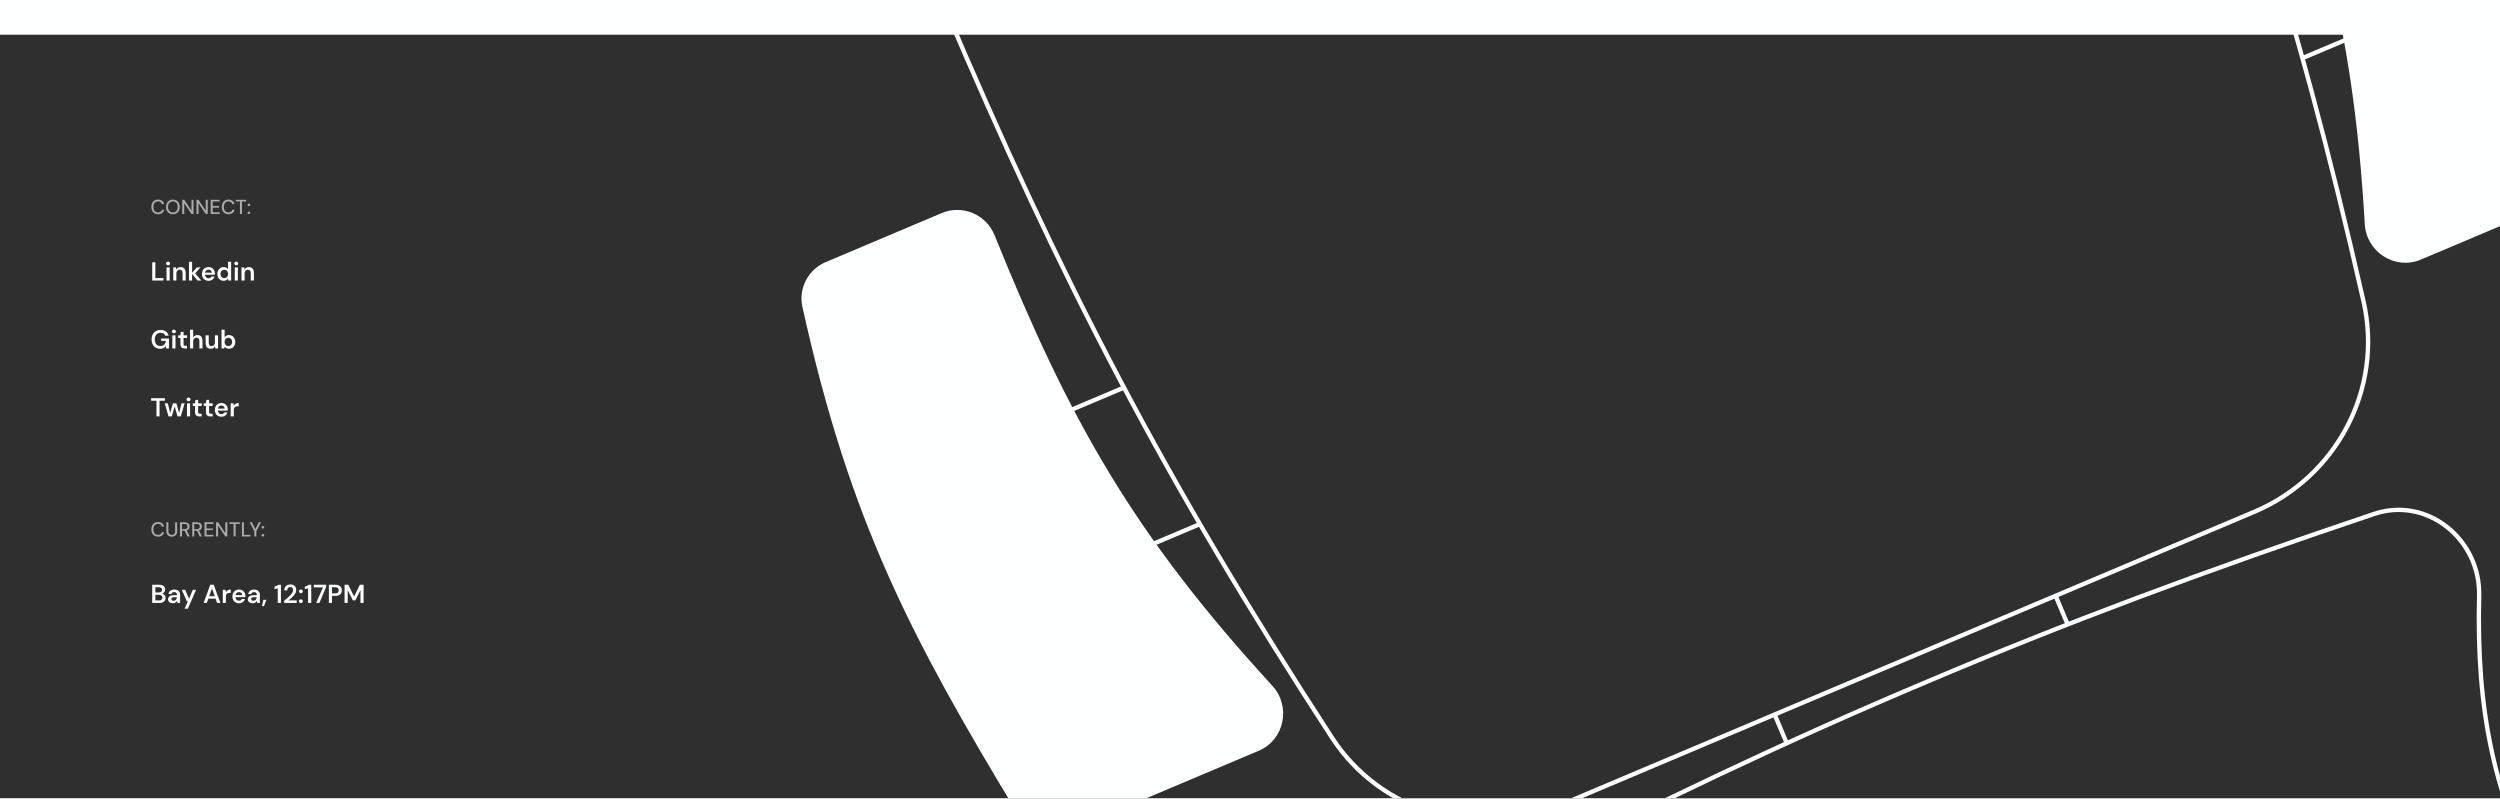
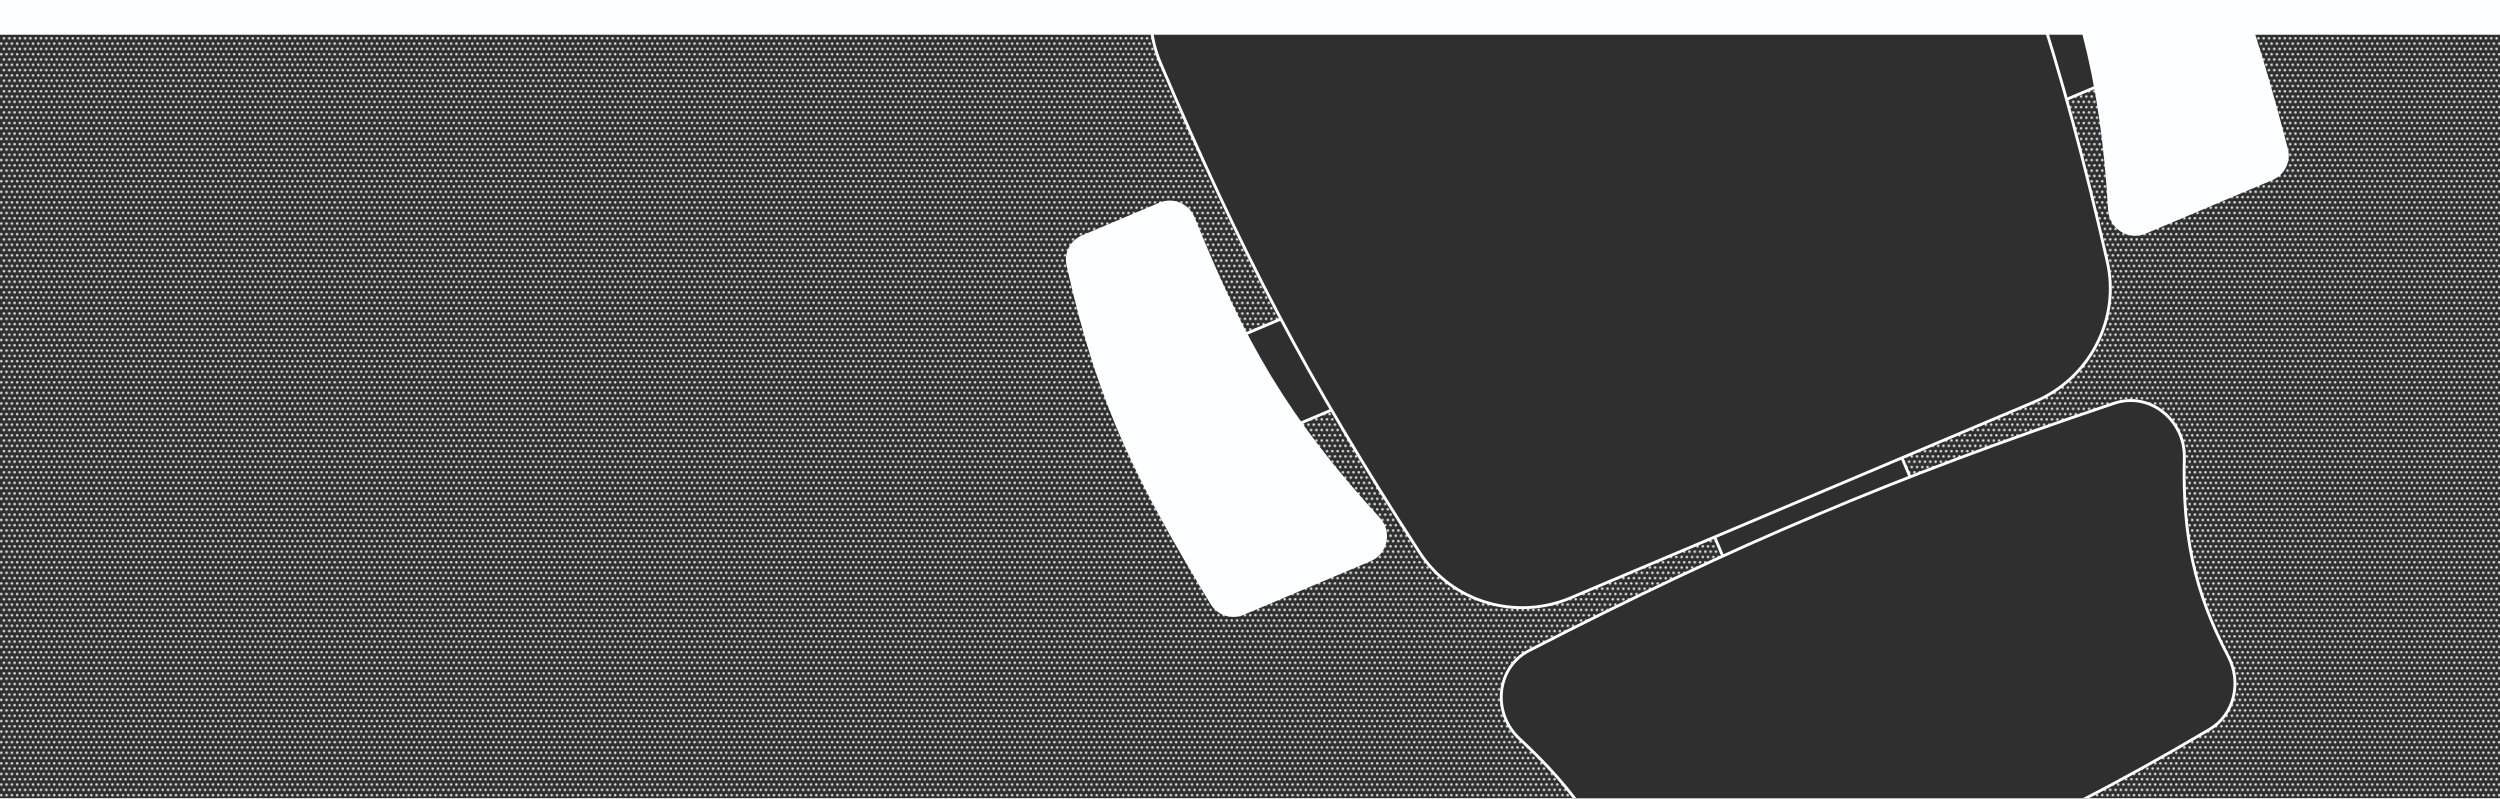
<svg xmlns="http://www.w3.org/2000/svg" xmlns:xlink="http://www.w3.org/1999/xlink" width="1729" height="552" viewBox="0 0 1729 552" fill="none">
-   <g clip-path="url(#clip0_458_35483)">
-     <mask id="path-1-inside-1_458_35483" fill="white">
+   <g clip-path="url(#clip0_2189_12014)">
+     <mask id="path-1-inside-1_2189_12014" fill="white">
      <path d="M0 0H1729V552H0V0Z" />
    </mask>
    <path d="M0 0H1729V552H0V0Z" fill="#2F2F2F" />
-     <path d="M0 0H1729V552H0V0Z" fill="url(#pattern0_458_35483)" fill-opacity="0.8" />
-     <rect x="1437.75" y="450.194" width="210.946" height="52.212" transform="rotate(157.089 1437.75 450.194)" fill="#2F2F2F" stroke="#FDFEFF" stroke-width="3" />
-     <rect x="1651.09" y="15.376" width="79.818" height="107.424" transform="rotate(157.089 1651.09 15.3761)" fill="#2F2F2F" stroke="#FDFEFF" stroke-width="3" />
-     <rect x="843.739" y="356.595" width="79.818" height="107.424" transform="rotate(157.089 843.739 356.595)" fill="#2F2F2F" stroke="#FDFEFF" stroke-width="3" />
-     <path d="M1289.72 -405.572C1354.93 -433.134 1430.42 -403.299 1457.85 -338.069C1539.14 -144.759 1587.73 1.692 1634.65 208.576C1648.32 268.836 1616.09 329.864 1559.14 353.934L1078.04 557.266C1021.09 581.335 954.862 561.921 921.168 510.125C805.492 332.301 734.321 195.393 652.334 2.378C624.885 -62.243 655.395 -136.513 719.569 -164.591L721.092 -165.246L1289.72 -405.572Z" fill="#2F2F2F" stroke="#FDFEFF" stroke-width="3" />
-     <path d="M1641.91 355.439C1678.63 343.089 1715.51 373.007 1714.57 411.971C1712.63 491.722 1724.62 550.503 1760.06 617.83C1774.17 644.631 1766.71 678.368 1740.82 693.686C1647.13 749.111 1567.05 790.482 1483.83 825.395L1483.82 825.398C1400.27 861.077 1314.35 889.869 1208.6 918.625C1179.58 926.519 1150.18 908.361 1140.79 879.565C1117.2 807.227 1083.4 757.668 1024.86 703.475C996.257 676.998 1000.5 629.702 1034.95 611.973C1144.42 555.631 1237.73 511.463 1332.36 471.62L1332.37 471.618C1427.41 431.238 1524.55 394.912 1641.91 355.439Z" fill="#2F2F2F" stroke="#FDFEFF" stroke-width="3" />
-     <path d="M1635.48 155.012C1636.6 174.335 1656.44 187.066 1674.27 179.531L1806.08 123.823C1818.68 118.496 1825.48 104.693 1822.02 91.455C1785.44 -48.323 1757.31 -134.166 1674.06 -260.711C1666.82 -271.711 1652.7 -275.893 1640.57 -270.767L1560.38 -236.875C1546.08 -230.832 1539.61 -214.175 1545.88 -199.974C1601.87 -73.159 1627.24 12.903 1635.48 155.012Z" fill="#FDFEFF" />
-     <path d="M879.984 474.315C893.062 488.585 888.363 511.689 870.534 519.225L738.724 574.933C726.121 580.26 711.485 575.515 704.405 563.806C629.645 440.168 587.689 360.165 554.95 212.271C552.104 199.416 558.943 186.377 571.071 181.252L651.262 147.359C665.561 141.316 682.02 148.279 687.835 162.672C739.767 291.202 783.805 369.376 879.984 474.315Z" fill="#FDFEFF" />
-     <path opacity="0.6" d="M109.32 148.168C108.359 148.168 107.528 147.958 106.828 147.538C106.137 147.109 105.601 146.516 105.218 145.76C104.845 144.995 104.658 144.108 104.658 143.1C104.658 142.101 104.845 141.219 105.218 140.454C105.601 139.689 106.137 139.096 106.828 138.676C107.528 138.247 108.359 138.032 109.32 138.032C110.468 138.032 111.397 138.307 112.106 138.858C112.825 139.409 113.282 140.183 113.478 141.182H111.938C111.798 140.603 111.509 140.141 111.07 139.796C110.641 139.451 110.057 139.278 109.32 139.278C108.657 139.278 108.083 139.432 107.598 139.74C107.113 140.048 106.739 140.487 106.478 141.056C106.217 141.625 106.086 142.307 106.086 143.1C106.086 143.893 106.217 144.579 106.478 145.158C106.739 145.727 107.113 146.166 107.598 146.474C108.083 146.773 108.657 146.922 109.32 146.922C110.057 146.922 110.641 146.759 111.07 146.432C111.509 146.096 111.798 145.643 111.938 145.074H113.478C113.282 146.045 112.825 146.805 112.106 147.356C111.397 147.897 110.468 148.168 109.32 148.168ZM119.563 148.168C118.62 148.168 117.79 147.958 117.071 147.538C116.362 147.109 115.802 146.516 115.391 145.76C114.99 144.995 114.789 144.108 114.789 143.1C114.789 142.101 114.99 141.224 115.391 140.468C115.802 139.703 116.362 139.105 117.071 138.676C117.79 138.247 118.62 138.032 119.563 138.032C120.524 138.032 121.364 138.247 122.083 138.676C122.802 139.105 123.357 139.703 123.749 140.468C124.15 141.224 124.351 142.101 124.351 143.1C124.351 144.108 124.15 144.995 123.749 145.76C123.357 146.516 122.802 147.109 122.083 147.538C121.364 147.958 120.524 148.168 119.563 148.168ZM119.577 146.922C120.249 146.922 120.837 146.768 121.341 146.46C121.845 146.152 122.232 145.713 122.503 145.144C122.783 144.575 122.923 143.893 122.923 143.1C122.923 142.307 122.783 141.625 122.503 141.056C122.232 140.487 121.845 140.053 121.341 139.754C120.837 139.446 120.249 139.292 119.577 139.292C118.905 139.292 118.317 139.446 117.813 139.754C117.309 140.053 116.917 140.487 116.637 141.056C116.357 141.625 116.217 142.307 116.217 143.1C116.217 143.893 116.357 144.575 116.637 145.144C116.917 145.713 117.309 146.152 117.813 146.46C118.317 146.768 118.905 146.922 119.577 146.922ZM126.036 148V138.2H127.436L132.434 145.718V138.2H133.834V148H132.434L127.436 140.496V148H126.036ZM135.879 148V138.2H137.279L142.277 145.718V138.2H143.677V148H142.277L137.279 140.496V148H135.879ZM145.723 148V138.2H151.911V139.348H147.123V142.484H151.491V143.604H147.123V146.852H151.911V148H145.723ZM158.019 148.168C157.058 148.168 156.227 147.958 155.527 147.538C154.837 147.109 154.3 146.516 153.917 145.76C153.544 144.995 153.357 144.108 153.357 143.1C153.357 142.101 153.544 141.219 153.917 140.454C154.3 139.689 154.837 139.096 155.527 138.676C156.227 138.247 157.058 138.032 158.019 138.032C159.167 138.032 160.096 138.307 160.805 138.858C161.524 139.409 161.981 140.183 162.177 141.182H160.637C160.497 140.603 160.208 140.141 159.769 139.796C159.34 139.451 158.757 139.278 158.019 139.278C157.357 139.278 156.783 139.432 156.297 139.74C155.812 140.048 155.439 140.487 155.177 141.056C154.916 141.625 154.785 142.307 154.785 143.1C154.785 143.893 154.916 144.579 155.177 145.158C155.439 145.727 155.812 146.166 156.297 146.474C156.783 146.773 157.357 146.922 158.019 146.922C158.757 146.922 159.34 146.759 159.769 146.432C160.208 146.096 160.497 145.643 160.637 145.074H162.177C161.981 146.045 161.524 146.805 160.805 147.356C160.096 147.897 159.167 148.168 158.019 148.168ZM165.943 148V139.348H163.045V138.2H170.255V139.348H167.343V148H165.943ZM172.162 148.07C171.892 148.07 171.668 147.986 171.49 147.818C171.322 147.641 171.238 147.431 171.238 147.188C171.238 146.936 171.322 146.726 171.49 146.558C171.668 146.381 171.892 146.292 172.162 146.292C172.433 146.292 172.652 146.381 172.82 146.558C172.988 146.726 173.072 146.936 173.072 147.188C173.072 147.431 172.988 147.641 172.82 147.818C172.652 147.986 172.433 148.07 172.162 148.07ZM172.162 142.554C171.892 142.554 171.668 142.47 171.49 142.302C171.322 142.125 171.238 141.915 171.238 141.672C171.238 141.42 171.322 141.21 171.49 141.042C171.668 140.865 171.892 140.776 172.162 140.776C172.433 140.776 172.652 140.865 172.82 141.042C172.988 141.21 173.072 141.42 173.072 141.672C173.072 141.915 172.988 142.125 172.82 142.302C172.652 142.47 172.433 142.554 172.162 142.554Z" fill="#FDFEFF" />
-     <path d="M105.278 194V181.4H107.438V192.308H113.054V194H105.278ZM115.175 194V184.928H117.335V194H115.175ZM116.255 183.488C115.859 183.488 115.529 183.368 115.265 183.128C115.013 182.876 114.887 182.57 114.887 182.21C114.887 181.838 115.013 181.538 115.265 181.31C115.529 181.07 115.859 180.95 116.255 180.95C116.651 180.95 116.975 181.07 117.227 181.31C117.491 181.538 117.623 181.838 117.623 182.21C117.623 182.57 117.491 182.876 117.227 183.128C116.975 183.368 116.651 183.488 116.255 183.488ZM119.831 194V184.928H121.739L121.901 186.44C122.177 185.912 122.573 185.492 123.089 185.18C123.605 184.868 124.217 184.712 124.925 184.712C125.657 184.712 126.281 184.868 126.797 185.18C127.313 185.48 127.709 185.924 127.985 186.512C128.273 187.1 128.417 187.832 128.417 188.708V194H126.257V188.906C126.257 188.15 126.089 187.568 125.753 187.16C125.417 186.752 124.919 186.548 124.259 186.548C123.827 186.548 123.437 186.65 123.089 186.854C122.753 187.058 122.483 187.358 122.279 187.754C122.087 188.138 121.991 188.606 121.991 189.158V194H119.831ZM136.544 194L132.53 189.032L136.13 184.928H138.704L134.222 189.914V188.24L139.244 194H136.544ZM130.694 194V181.04H132.854V194H130.694ZM144.224 194.216C143.324 194.216 142.532 194.024 141.848 193.64C141.164 193.244 140.63 192.692 140.246 191.984C139.862 191.276 139.67 190.46 139.67 189.536C139.67 188.576 139.856 187.736 140.228 187.016C140.612 186.296 141.146 185.732 141.83 185.324C142.526 184.916 143.33 184.712 144.242 184.712C145.13 184.712 145.904 184.91 146.564 185.306C147.224 185.702 147.734 186.236 148.094 186.908C148.454 187.568 148.634 188.312 148.634 189.14C148.634 189.26 148.634 189.392 148.634 189.536C148.634 189.68 148.622 189.83 148.598 189.986H141.218V188.6H146.456C146.432 187.94 146.21 187.424 145.79 187.052C145.37 186.668 144.848 186.476 144.224 186.476C143.78 186.476 143.372 186.578 143 186.782C142.628 186.986 142.334 187.292 142.118 187.7C141.902 188.096 141.794 188.6 141.794 189.212V189.734C141.794 190.298 141.896 190.784 142.1 191.192C142.316 191.6 142.604 191.912 142.964 192.128C143.336 192.332 143.75 192.434 144.206 192.434C144.71 192.434 145.124 192.326 145.448 192.11C145.784 191.894 146.03 191.606 146.186 191.246H148.382C148.214 191.81 147.938 192.32 147.554 192.776C147.17 193.22 146.696 193.574 146.132 193.838C145.568 194.09 144.932 194.216 144.224 194.216ZM154.66 194.216C153.82 194.216 153.07 194.012 152.41 193.604C151.75 193.196 151.234 192.632 150.862 191.912C150.502 191.192 150.322 190.376 150.322 189.464C150.322 188.552 150.508 187.742 150.88 187.034C151.252 186.314 151.768 185.75 152.428 185.342C153.1 184.922 153.856 184.712 154.696 184.712C155.38 184.712 155.974 184.844 156.478 185.108C156.994 185.36 157.402 185.72 157.702 186.188V181.04H159.862V194H157.918L157.702 192.686C157.51 192.95 157.276 193.202 157 193.442C156.724 193.67 156.394 193.856 156.01 194C155.626 194.144 155.176 194.216 154.66 194.216ZM155.11 192.344C155.626 192.344 156.082 192.224 156.478 191.984C156.874 191.732 157.18 191.39 157.396 190.958C157.612 190.526 157.72 190.028 157.72 189.464C157.72 188.9 157.612 188.402 157.396 187.97C157.18 187.538 156.874 187.202 156.478 186.962C156.082 186.722 155.626 186.602 155.11 186.602C154.618 186.602 154.174 186.722 153.778 186.962C153.382 187.202 153.07 187.538 152.842 187.97C152.626 188.402 152.518 188.9 152.518 189.464C152.518 190.028 152.626 190.526 152.842 190.958C153.07 191.39 153.382 191.732 153.778 191.984C154.174 192.224 154.618 192.344 155.11 192.344ZM162.355 194V184.928H164.515V194H162.355ZM163.435 183.488C163.039 183.488 162.709 183.368 162.445 183.128C162.193 182.876 162.067 182.57 162.067 182.21C162.067 181.838 162.193 181.538 162.445 181.31C162.709 181.07 163.039 180.95 163.435 180.95C163.831 180.95 164.155 181.07 164.407 181.31C164.671 181.538 164.803 181.838 164.803 182.21C164.803 182.57 164.671 182.876 164.407 183.128C164.155 183.368 163.831 183.488 163.435 183.488ZM167.011 194V184.928H168.919L169.081 186.44C169.357 185.912 169.753 185.492 170.269 185.18C170.785 184.868 171.397 184.712 172.105 184.712C172.837 184.712 173.461 184.868 173.977 185.18C174.493 185.48 174.889 185.924 175.165 186.512C175.453 187.1 175.597 187.832 175.597 188.708V194H173.437V188.906C173.437 188.15 173.269 187.568 172.933 187.16C172.597 186.752 172.099 186.548 171.439 186.548C171.007 186.548 170.617 186.65 170.269 186.854C169.933 187.058 169.663 187.358 169.459 187.754C169.267 188.138 169.171 188.606 169.171 189.158V194H167.011Z" fill="#FDFEFF" />
-     <path d="M110.768 241.216C109.58 241.216 108.536 240.946 107.636 240.406C106.748 239.866 106.058 239.116 105.566 238.156C105.074 237.184 104.828 236.05 104.828 234.754C104.828 233.47 105.08 232.336 105.584 231.352C106.088 230.356 106.808 229.582 107.744 229.03C108.692 228.466 109.814 228.184 111.11 228.184C112.574 228.184 113.786 228.538 114.746 229.246C115.718 229.942 116.348 230.914 116.636 232.162H114.206C114.026 231.538 113.672 231.052 113.144 230.704C112.616 230.356 111.932 230.182 111.092 230.182C110.24 230.182 109.508 230.368 108.896 230.74C108.296 231.1 107.834 231.628 107.51 232.324C107.198 233.008 107.042 233.824 107.042 234.772C107.042 235.72 107.198 236.536 107.51 237.22C107.834 237.904 108.29 238.426 108.878 238.786C109.466 239.134 110.156 239.308 110.948 239.308C112.124 239.308 113.012 238.978 113.612 238.318C114.212 237.658 114.566 236.8 114.674 235.744H111.416V234.106H116.852V241H114.872L114.692 239.272C114.416 239.68 114.098 240.034 113.738 240.334C113.378 240.622 112.952 240.844 112.46 241C111.98 241.144 111.416 241.216 110.768 241.216ZM119.2 241V231.928H121.36V241H119.2ZM120.28 230.488C119.884 230.488 119.554 230.368 119.29 230.128C119.038 229.876 118.912 229.57 118.912 229.21C118.912 228.838 119.038 228.538 119.29 228.31C119.554 228.07 119.884 227.95 120.28 227.95C120.676 227.95 121 228.07 121.252 228.31C121.516 228.538 121.648 228.838 121.648 229.21C121.648 229.57 121.516 229.876 121.252 230.128C121 230.368 120.676 230.488 120.28 230.488ZM127.798 241C127.186 241 126.652 240.904 126.196 240.712C125.752 240.52 125.404 240.202 125.152 239.758C124.9 239.314 124.774 238.714 124.774 237.958V233.746H123.226V231.928H124.774L125.026 229.534H126.934V231.928H129.4V233.746H126.934V237.958C126.934 238.414 127.03 238.732 127.222 238.912C127.426 239.08 127.762 239.164 128.23 239.164H129.346V241H127.798ZM131.433 241V228.04H133.593V233.332C133.893 232.84 134.301 232.45 134.817 232.162C135.333 231.862 135.915 231.712 136.563 231.712C137.307 231.712 137.937 231.868 138.453 232.18C138.969 232.48 139.359 232.93 139.623 233.53C139.899 234.118 140.037 234.856 140.037 235.744V241H137.895V235.942C137.895 235.162 137.727 234.568 137.391 234.16C137.067 233.752 136.569 233.548 135.897 233.548C135.465 233.548 135.075 233.656 134.727 233.872C134.379 234.076 134.103 234.376 133.899 234.772C133.695 235.156 133.593 235.63 133.593 236.194V241H131.433ZM145.697 241.216C144.965 241.216 144.335 241.072 143.807 240.784C143.291 240.484 142.895 240.04 142.619 239.452C142.343 238.852 142.205 238.114 142.205 237.238V231.928H144.365V237.022C144.365 237.802 144.527 238.396 144.851 238.804C145.187 239.2 145.691 239.398 146.363 239.398C146.795 239.398 147.179 239.296 147.515 239.092C147.863 238.888 148.133 238.594 148.325 238.21C148.529 237.814 148.631 237.334 148.631 236.77V231.928H150.791V241H148.883L148.721 239.488C148.445 240.016 148.043 240.436 147.515 240.748C146.999 241.06 146.393 241.216 145.697 241.216ZM158.378 241.216C157.898 241.216 157.466 241.15 157.082 241.018C156.698 240.898 156.362 240.73 156.074 240.514C155.786 240.286 155.546 240.028 155.354 239.74L155.12 241H153.194V228.04H155.354V233.26C155.642 232.816 156.032 232.45 156.524 232.162C157.016 231.862 157.628 231.712 158.36 231.712C159.212 231.712 159.962 231.922 160.61 232.342C161.27 232.75 161.786 233.314 162.158 234.034C162.542 234.742 162.734 235.558 162.734 236.482C162.734 237.382 162.548 238.192 162.176 238.912C161.804 239.632 161.288 240.196 160.628 240.604C159.98 241.012 159.23 241.216 158.378 241.216ZM157.928 239.344C158.432 239.344 158.882 239.224 159.278 238.984C159.674 238.732 159.98 238.396 160.196 237.976C160.424 237.544 160.538 237.04 160.538 236.464C160.538 235.9 160.424 235.402 160.196 234.97C159.98 234.538 159.674 234.202 159.278 233.962C158.882 233.722 158.432 233.602 157.928 233.602C157.412 233.602 156.956 233.722 156.56 233.962C156.176 234.202 155.87 234.538 155.642 234.97C155.426 235.402 155.318 235.9 155.318 236.464C155.318 237.04 155.426 237.544 155.642 237.976C155.87 238.396 156.176 238.732 156.56 238.984C156.956 239.224 157.412 239.344 157.928 239.344Z" fill="#FDFEFF" />
-     <path d="M108.212 288V277.146H104.504V275.4H114.062V277.146H110.354V288H108.212ZM116.569 288L113.905 278.928H116.047L117.901 286.38L117.505 286.362L119.575 278.928H121.987L124.075 286.362H123.679L125.533 278.928H127.675L125.011 288H122.779L120.565 280.314H121.015L118.801 288H116.569ZM129.308 288V278.928H131.468V288H129.308ZM130.388 277.488C129.992 277.488 129.662 277.368 129.398 277.128C129.146 276.876 129.02 276.57 129.02 276.21C129.02 275.838 129.146 275.538 129.398 275.31C129.662 275.07 129.992 274.95 130.388 274.95C130.784 274.95 131.108 275.07 131.36 275.31C131.624 275.538 131.756 275.838 131.756 276.21C131.756 276.57 131.624 276.876 131.36 277.128C131.108 277.368 130.784 277.488 130.388 277.488ZM137.906 288C137.294 288 136.76 287.904 136.304 287.712C135.86 287.52 135.512 287.202 135.26 286.758C135.008 286.314 134.882 285.714 134.882 284.958V280.746H133.334V278.928H134.882L135.134 276.534H137.042V278.928H139.508V280.746H137.042V284.958C137.042 285.414 137.138 285.732 137.33 285.912C137.534 286.08 137.87 286.164 138.338 286.164H139.454V288H137.906ZM145.482 288C144.87 288 144.336 287.904 143.88 287.712C143.436 287.52 143.088 287.202 142.836 286.758C142.584 286.314 142.458 285.714 142.458 284.958V280.746H140.91V278.928H142.458L142.71 276.534H144.618V278.928H147.084V280.746H144.618V284.958C144.618 285.414 144.714 285.732 144.906 285.912C145.11 286.08 145.446 286.164 145.914 286.164H147.03V288H145.482ZM153.136 288.216C152.236 288.216 151.444 288.024 150.76 287.64C150.076 287.244 149.542 286.692 149.158 285.984C148.774 285.276 148.582 284.46 148.582 283.536C148.582 282.576 148.768 281.736 149.14 281.016C149.524 280.296 150.058 279.732 150.742 279.324C151.438 278.916 152.242 278.712 153.154 278.712C154.042 278.712 154.816 278.91 155.476 279.306C156.136 279.702 156.646 280.236 157.006 280.908C157.366 281.568 157.546 282.312 157.546 283.14C157.546 283.26 157.546 283.392 157.546 283.536C157.546 283.68 157.534 283.83 157.51 283.986H150.13V282.6H155.368C155.344 281.94 155.122 281.424 154.702 281.052C154.282 280.668 153.76 280.476 153.136 280.476C152.692 280.476 152.284 280.578 151.912 280.782C151.54 280.986 151.246 281.292 151.03 281.7C150.814 282.096 150.706 282.6 150.706 283.212V283.734C150.706 284.298 150.808 284.784 151.012 285.192C151.228 285.6 151.516 285.912 151.876 286.128C152.248 286.332 152.662 286.434 153.118 286.434C153.622 286.434 154.036 286.326 154.36 286.11C154.696 285.894 154.942 285.606 155.098 285.246H157.294C157.126 285.81 156.85 286.32 156.466 286.776C156.082 287.22 155.608 287.574 155.044 287.838C154.48 288.09 153.844 288.216 153.136 288.216ZM159.54 288V278.928H161.466L161.664 280.62C161.88 280.224 162.15 279.888 162.474 279.612C162.798 279.324 163.176 279.102 163.608 278.946C164.052 278.79 164.538 278.712 165.066 278.712V280.998H164.31C163.95 280.998 163.608 281.046 163.284 281.142C162.96 281.226 162.678 281.37 162.438 281.574C162.21 281.766 162.03 282.036 161.898 282.384C161.766 282.72 161.7 283.146 161.7 283.662V288H159.54Z" fill="#FDFEFF" />
-     <path opacity="0.6" d="M109.32 371.168C108.359 371.168 107.528 370.958 106.828 370.538C106.137 370.109 105.601 369.516 105.218 368.76C104.845 367.995 104.658 367.108 104.658 366.1C104.658 365.101 104.845 364.219 105.218 363.454C105.601 362.689 106.137 362.096 106.828 361.676C107.528 361.247 108.359 361.032 109.32 361.032C110.468 361.032 111.397 361.307 112.106 361.858C112.825 362.409 113.282 363.183 113.478 364.182H111.938C111.798 363.603 111.509 363.141 111.07 362.796C110.641 362.451 110.057 362.278 109.32 362.278C108.657 362.278 108.083 362.432 107.598 362.74C107.113 363.048 106.739 363.487 106.478 364.056C106.217 364.625 106.086 365.307 106.086 366.1C106.086 366.893 106.217 367.579 106.478 368.158C106.739 368.727 107.113 369.166 107.598 369.474C108.083 369.773 108.657 369.922 109.32 369.922C110.057 369.922 110.641 369.759 111.07 369.432C111.509 369.096 111.798 368.643 111.938 368.074H113.478C113.282 369.045 112.825 369.805 112.106 370.356C111.397 370.897 110.468 371.168 109.32 371.168ZM118.765 371.168C118.074 371.168 117.449 371.033 116.889 370.762C116.329 370.482 115.881 370.062 115.545 369.502C115.218 368.933 115.055 368.209 115.055 367.332V361.2H116.455V367.346C116.455 367.934 116.553 368.419 116.749 368.802C116.945 369.175 117.216 369.455 117.561 369.642C117.916 369.819 118.326 369.908 118.793 369.908C119.269 369.908 119.68 369.819 120.025 369.642C120.37 369.455 120.636 369.175 120.823 368.802C121.019 368.419 121.117 367.934 121.117 367.346V361.2H122.517V367.332C122.517 368.209 122.349 368.933 122.013 369.502C121.677 370.062 121.224 370.482 120.655 370.762C120.086 371.033 119.456 371.168 118.765 371.168ZM124.463 371V361.2H127.781C128.556 361.2 129.191 361.331 129.685 361.592C130.18 361.853 130.544 362.203 130.777 362.642C131.02 363.071 131.141 363.561 131.141 364.112C131.141 364.635 131.02 365.12 130.777 365.568C130.544 366.007 130.175 366.361 129.671 366.632C129.167 366.893 128.523 367.024 127.739 367.024H125.863V371H124.463ZM129.615 371L127.501 366.646H129.041L131.239 371H129.615ZM125.863 365.96H127.683C128.374 365.96 128.883 365.792 129.209 365.456C129.536 365.111 129.699 364.672 129.699 364.14C129.699 363.599 129.541 363.169 129.223 362.852C128.906 362.535 128.393 362.376 127.683 362.376H125.863V365.96ZM132.954 371V361.2H136.272C137.046 361.2 137.681 361.331 138.176 361.592C138.67 361.853 139.034 362.203 139.268 362.642C139.51 363.071 139.632 363.561 139.632 364.112C139.632 364.635 139.51 365.12 139.268 365.568C139.034 366.007 138.666 366.361 138.162 366.632C137.658 366.893 137.014 367.024 136.23 367.024H134.354V371H132.954ZM138.106 371L135.992 366.646H137.532L139.73 371H138.106ZM134.354 365.96H136.174C136.864 365.96 137.373 365.792 137.7 365.456C138.026 365.111 138.19 364.672 138.19 364.14C138.19 363.599 138.031 363.169 137.714 362.852C137.396 362.535 136.883 362.376 136.174 362.376H134.354V365.96ZM141.444 371V361.2H147.632V362.348H142.844V365.484H147.212V366.604H142.844V369.852H147.632V371H141.444ZM149.442 371V361.2H150.842L155.84 368.718V361.2H157.24V371H155.84L150.842 363.496V371H149.442ZM161.568 371V362.348H158.67V361.2H165.88V362.348H162.968V371H161.568ZM167.297 371V361.2H168.697V369.894H173.177V371H167.297ZM175.886 371V367.36L172.652 361.2H174.234L176.768 366.352H176.418L178.938 361.2H180.506L177.286 367.36V371H175.886ZM181.801 371.07C181.53 371.07 181.306 370.986 181.129 370.818C180.961 370.641 180.877 370.431 180.877 370.188C180.877 369.936 180.961 369.726 181.129 369.558C181.306 369.381 181.53 369.292 181.801 369.292C182.072 369.292 182.291 369.381 182.459 369.558C182.627 369.726 182.711 369.936 182.711 370.188C182.711 370.431 182.627 370.641 182.459 370.818C182.291 370.986 182.072 371.07 181.801 371.07ZM181.801 365.554C181.53 365.554 181.306 365.47 181.129 365.302C180.961 365.125 180.877 364.915 180.877 364.672C180.877 364.42 180.961 364.21 181.129 364.042C181.306 363.865 181.53 363.776 181.801 363.776C182.072 363.776 182.291 363.865 182.459 364.042C182.627 364.21 182.711 364.42 182.711 364.672C182.711 364.915 182.627 365.125 182.459 365.302C182.291 365.47 182.072 365.554 181.801 365.554Z" fill="#FDFEFF" />
-     <path d="M105.278 417V404.4H110.21C111.098 404.4 111.836 404.538 112.424 404.814C113.024 405.09 113.474 405.474 113.774 405.966C114.074 406.446 114.224 407.004 114.224 407.64C114.224 408.276 114.086 408.81 113.81 409.242C113.534 409.674 113.168 410.004 112.712 410.232C112.268 410.46 111.782 410.598 111.254 410.646L111.524 410.448C112.088 410.46 112.592 410.61 113.036 410.898C113.492 411.186 113.852 411.564 114.116 412.032C114.38 412.488 114.512 412.998 114.512 413.562C114.512 414.222 114.35 414.816 114.026 415.344C113.714 415.86 113.252 416.268 112.64 416.568C112.028 416.856 111.278 417 110.39 417H105.278ZM107.438 415.236H110.066C110.774 415.236 111.326 415.068 111.722 414.732C112.118 414.396 112.316 413.928 112.316 413.328C112.316 412.728 112.112 412.254 111.704 411.906C111.296 411.546 110.738 411.366 110.03 411.366H107.438V415.236ZM107.438 409.728H109.904C110.6 409.728 111.128 409.572 111.488 409.26C111.848 408.936 112.028 408.492 112.028 407.928C112.028 407.376 111.848 406.944 111.488 406.632C111.128 406.308 110.594 406.146 109.886 406.146H107.438V409.728ZM119.533 417.216C118.789 417.216 118.171 417.09 117.679 416.838C117.187 416.586 116.821 416.25 116.581 415.83C116.341 415.41 116.221 414.954 116.221 414.462C116.221 413.886 116.365 413.388 116.653 412.968C116.953 412.548 117.391 412.224 117.967 411.996C118.543 411.756 119.251 411.636 120.091 411.636H122.377C122.377 411.156 122.311 410.76 122.179 410.448C122.047 410.124 121.843 409.884 121.567 409.728C121.291 409.572 120.937 409.494 120.505 409.494C120.013 409.494 119.593 409.608 119.245 409.836C118.897 410.052 118.681 410.388 118.597 410.844H116.473C116.545 410.196 116.761 409.644 117.121 409.188C117.481 408.72 117.955 408.36 118.543 408.108C119.143 407.844 119.797 407.712 120.505 407.712C121.357 407.712 122.083 407.862 122.683 408.162C123.283 408.45 123.739 408.87 124.051 409.422C124.375 409.962 124.537 410.616 124.537 411.384V417H122.701L122.485 415.542C122.365 415.782 122.209 416.004 122.017 416.208C121.837 416.412 121.627 416.592 121.387 416.748C121.147 416.892 120.871 417.006 120.559 417.09C120.259 417.174 119.917 417.216 119.533 417.216ZM120.019 415.506C120.367 415.506 120.673 415.446 120.937 415.326C121.213 415.194 121.447 415.014 121.639 414.786C121.843 414.546 121.999 414.282 122.107 413.994C122.215 413.706 122.287 413.4 122.323 413.076V413.04H120.325C119.905 413.04 119.557 413.094 119.281 413.202C119.005 413.298 118.807 413.442 118.687 413.634C118.567 413.826 118.507 414.048 118.507 414.3C118.507 414.552 118.567 414.768 118.687 414.948C118.807 415.128 118.981 415.266 119.209 415.362C119.437 415.458 119.707 415.506 120.019 415.506ZM127.644 420.96L129.858 415.992H129.318L125.7 407.928H128.058L130.758 414.084L133.314 407.928H135.6L129.93 420.96H127.644ZM140.802 417L145.41 404.4H147.822L152.43 417H150.144L146.598 406.92L143.052 417H140.802ZM142.854 414.03L143.43 412.32H149.64L150.216 414.03H142.854ZM154.091 417V407.928H156.017L156.215 409.62C156.431 409.224 156.701 408.888 157.025 408.612C157.349 408.324 157.727 408.102 158.159 407.946C158.603 407.79 159.089 407.712 159.617 407.712V409.998H158.861C158.501 409.998 158.159 410.046 157.835 410.142C157.511 410.226 157.229 410.37 156.989 410.574C156.761 410.766 156.581 411.036 156.449 411.384C156.317 411.72 156.251 412.146 156.251 412.662V417H154.091ZM165.3 417.216C164.4 417.216 163.608 417.024 162.924 416.64C162.24 416.244 161.706 415.692 161.322 414.984C160.938 414.276 160.746 413.46 160.746 412.536C160.746 411.576 160.932 410.736 161.304 410.016C161.688 409.296 162.222 408.732 162.906 408.324C163.602 407.916 164.406 407.712 165.318 407.712C166.206 407.712 166.98 407.91 167.64 408.306C168.3 408.702 168.81 409.236 169.17 409.908C169.53 410.568 169.71 411.312 169.71 412.14C169.71 412.26 169.71 412.392 169.71 412.536C169.71 412.68 169.698 412.83 169.674 412.986H162.294V411.6H167.532C167.508 410.94 167.286 410.424 166.866 410.052C166.446 409.668 165.924 409.476 165.3 409.476C164.856 409.476 164.448 409.578 164.076 409.782C163.704 409.986 163.41 410.292 163.194 410.7C162.978 411.096 162.87 411.6 162.87 412.212V412.734C162.87 413.298 162.972 413.784 163.176 414.192C163.392 414.6 163.68 414.912 164.04 415.128C164.412 415.332 164.826 415.434 165.282 415.434C165.786 415.434 166.2 415.326 166.524 415.11C166.86 414.894 167.106 414.606 167.262 414.246H169.458C169.29 414.81 169.014 415.32 168.63 415.776C168.246 416.22 167.772 416.574 167.208 416.838C166.644 417.09 166.008 417.216 165.3 417.216ZM174.728 417.216C173.984 417.216 173.366 417.09 172.874 416.838C172.382 416.586 172.016 416.25 171.776 415.83C171.536 415.41 171.416 414.954 171.416 414.462C171.416 413.886 171.56 413.388 171.848 412.968C172.148 412.548 172.586 412.224 173.162 411.996C173.738 411.756 174.446 411.636 175.286 411.636H177.572C177.572 411.156 177.506 410.76 177.374 410.448C177.242 410.124 177.038 409.884 176.762 409.728C176.486 409.572 176.132 409.494 175.7 409.494C175.208 409.494 174.788 409.608 174.44 409.836C174.092 410.052 173.876 410.388 173.792 410.844H171.668C171.74 410.196 171.956 409.644 172.316 409.188C172.676 408.72 173.15 408.36 173.738 408.108C174.338 407.844 174.992 407.712 175.7 407.712C176.552 407.712 177.278 407.862 177.878 408.162C178.478 408.45 178.934 408.87 179.246 409.422C179.57 409.962 179.732 410.616 179.732 411.384V417H177.896L177.68 415.542C177.56 415.782 177.404 416.004 177.212 416.208C177.032 416.412 176.822 416.592 176.582 416.748C176.342 416.892 176.066 417.006 175.754 417.09C175.454 417.174 175.112 417.216 174.728 417.216ZM175.214 415.506C175.562 415.506 175.868 415.446 176.132 415.326C176.408 415.194 176.642 415.014 176.834 414.786C177.038 414.546 177.194 414.282 177.302 413.994C177.41 413.706 177.482 413.4 177.518 413.076V413.04H175.52C175.1 413.04 174.752 413.094 174.476 413.202C174.2 413.298 174.002 413.442 173.882 413.634C173.762 413.826 173.702 414.048 173.702 414.3C173.702 414.552 173.762 414.768 173.882 414.948C174.002 415.128 174.176 415.266 174.404 415.362C174.632 415.458 174.902 415.506 175.214 415.506ZM181.14 419.214L182.166 414.822H184.272L182.562 419.214H181.14ZM192.097 417V406.866L189.865 407.442V405.768L192.961 404.4H194.311V417H192.097ZM196.536 417V415.434C197.34 414.798 198.108 414.162 198.84 413.526C199.572 412.89 200.232 412.26 200.82 411.636C201.408 411.012 201.87 410.4 202.206 409.8C202.542 409.2 202.71 408.624 202.71 408.072C202.71 407.712 202.644 407.376 202.512 407.064C202.38 406.752 202.17 406.5 201.882 406.308C201.606 406.116 201.234 406.02 200.766 406.02C200.31 406.02 199.92 406.122 199.596 406.326C199.284 406.53 199.05 406.806 198.894 407.154C198.738 407.49 198.66 407.874 198.66 408.306H196.572C196.596 407.394 196.794 406.632 197.166 406.02C197.538 405.408 198.042 404.952 198.678 404.652C199.314 404.34 200.028 404.184 200.82 404.184C201.672 404.184 202.398 404.34 202.998 404.652C203.598 404.964 204.06 405.402 204.384 405.966C204.708 406.53 204.87 407.196 204.87 407.964C204.87 408.528 204.762 409.086 204.546 409.638C204.342 410.178 204.054 410.706 203.682 411.222C203.31 411.726 202.89 412.218 202.422 412.698C201.966 413.166 201.492 413.616 201 414.048C200.508 414.468 200.034 414.858 199.578 415.218H205.212V417H196.536ZM208.095 417.09C207.687 417.09 207.357 416.964 207.105 416.712C206.853 416.46 206.727 416.16 206.727 415.812C206.727 415.44 206.853 415.128 207.105 414.876C207.357 414.624 207.687 414.498 208.095 414.498C208.491 414.498 208.815 414.624 209.067 414.876C209.319 415.128 209.445 415.44 209.445 415.812C209.445 416.16 209.319 416.46 209.067 416.712C208.815 416.964 208.491 417.09 208.095 417.09ZM208.095 410.286C207.687 410.286 207.357 410.16 207.105 409.908C206.853 409.656 206.727 409.356 206.727 409.008C206.727 408.636 206.853 408.324 207.105 408.072C207.357 407.82 207.687 407.694 208.095 407.694C208.491 407.694 208.815 407.82 209.067 408.072C209.319 408.324 209.445 408.636 209.445 409.008C209.445 409.356 209.319 409.656 209.067 409.908C208.815 410.16 208.491 410.286 208.095 410.286ZM213.05 417V406.866L210.818 407.442V405.768L213.914 404.4H215.264V417H213.05ZM218.66 417L223.358 406.254H217.022V404.4H225.572V405.948L220.91 417H218.66ZM227.446 417V404.4H231.982C232.99 404.4 233.824 404.574 234.484 404.922C235.144 405.258 235.636 405.714 235.96 406.29C236.284 406.866 236.446 407.526 236.446 408.27C236.446 408.966 236.29 409.608 235.978 410.196C235.666 410.772 235.18 411.24 234.52 411.6C233.86 411.948 233.014 412.122 231.982 412.122H229.606V417H227.446ZM229.606 410.358H231.856C232.708 410.358 233.32 410.172 233.692 409.8C234.064 409.416 234.25 408.906 234.25 408.27C234.25 407.61 234.064 407.094 233.692 406.722C233.32 406.35 232.708 406.164 231.856 406.164H229.606V410.358ZM238.309 417V404.4H240.865L244.897 412.536L248.893 404.4H251.467V417H249.307V408.108L245.743 415.236H244.051L240.469 408.126V417H238.309Z" fill="#FDFEFF" />
+     <path d="M0 0H1729V552H0V0Z" fill="url(#pattern0_2189_12014)" fill-opacity="0.8" />
+     <rect x="1326.14" y="342.058" width="140.631" height="34.808" transform="rotate(157.089 1326.14 342.058)" fill="#2F2F2F" stroke="#FDFEFF" stroke-width="2" />
+     <rect x="1468.36" y="52.179" width="53.212" height="71.616" transform="rotate(157.089 1468.36 52.1791)" fill="#2F2F2F" stroke="#FDFEFF" stroke-width="2" />
+     <rect x="930.131" y="279.658" width="53.212" height="71.616" transform="rotate(157.089 930.131 279.658)" fill="#2F2F2F" stroke="#FDFEFF" stroke-width="2" />
+     <path d="M1227.45 -228.453C1270.93 -246.827 1321.25 -226.937 1339.54 -183.451C1393.73 -54.578 1426.13 43.056 1457.4 180.98C1466.51 221.153 1445.03 261.837 1407.06 277.884L1086.33 413.439C1048.36 429.486 1004.21 416.542 981.749 382.012C904.631 263.462 857.184 172.19 802.525 43.514C784.226 0.433 804.566 -49.08 847.35 -67.799L848.364 -68.235L1227.45 -228.453Z" fill="#2F2F2F" stroke="#FDFEFF" stroke-width="2" />
+     <path d="M1462.25 278.888C1486.73 270.654 1511.31 290.6 1510.68 316.576C1509.39 369.743 1517.39 408.931 1541.01 453.815C1550.42 471.683 1545.44 494.174 1528.18 504.386C1465.72 541.336 1412.34 568.917 1356.86 592.191L1356.85 592.194C1301.15 615.98 1243.87 635.174 1173.37 654.345C1154.02 659.607 1134.42 647.503 1128.16 628.306C1112.44 580.08 1089.9 547.04 1050.88 510.911C1031.81 493.26 1034.64 461.73 1057.6 449.91C1130.58 412.349 1192.79 382.904 1255.88 356.342L1255.88 356.341C1319.24 329.421 1384 305.203 1462.25 278.888Z" fill="#2F2F2F" stroke="#FDFEFF" stroke-width="2" />
+     <path d="M1457.95 145.271C1458.7 158.154 1471.93 166.641 1483.82 161.618L1571.69 124.479C1580.09 120.928 1584.62 111.725 1582.31 102.901C1557.93 9.715 1539.17 -47.514 1483.67 -131.877C1478.85 -139.21 1469.44 -141.998 1461.35 -138.581L1407.89 -115.986C1398.36 -111.957 1394.04 -100.853 1398.22 -91.386C1435.55 -6.842 1452.46 50.532 1457.95 145.271Z" fill="#FDFEFF" />
+     <path d="M954.295 358.138C963.014 367.651 959.881 383.054 947.995 388.077L860.122 425.216C851.72 428.767 841.963 425.604 837.243 417.798C787.403 335.373 759.432 282.038 737.606 183.442C735.709 174.872 740.268 166.179 748.353 162.762L801.814 140.167C811.346 136.138 822.319 140.78 826.196 150.376C860.817 236.062 890.176 288.178 954.295 358.138Z" fill="#FDFEFF" />
  </g>
-   <path d="M0 0V24H1729V0V-24H0V0Z" fill="#FDFEFF" mask="url(#path-1-inside-1_458_35483)" />
+   <path d="M0 0V24H1729V0V-24H0V0Z" fill="#FDFEFF" mask="url(#path-1-inside-1_2189_12014)" />
  <defs>
-     <clipPath id="clip0_458_35483">
+     <clipPath id="clip0_2189_12014">
      <path d="M0 0H1729V552H0V0Z" fill="white" />
    </clipPath>
-     <pattern id="pattern0_458_35483" patternUnits="userSpaceOnUse" patternTransform="matrix(0.2 0 0 0.4 0 0)" preserveAspectRatio="none" viewBox="0 0 20 40" width="1" height="1">
-       <use xlink:href="#pattern0_458_35483_inner" transform="translate(-20 0)" />
-       <g id="pattern0_458_35483_inner">
-         <circle cx="5" cy="5" r="5" fill="#FDFEFF" />
+     <pattern id="pattern0_2189_12014" patternUnits="userSpaceOnUse" patternTransform="matrix(3.66 0 0 7.32 0 0)" preserveAspectRatio="none" viewBox="0 0 366 732" width="1" height="1">
+       <use xlink:href="#pattern0_2189_12014_inner" transform="translate(-366 0)" />
+       <g id="pattern0_2189_12014_inner">
+         <circle cx="91.5" cy="91.5" r="91.5" fill="#FDFEFF" />
      </g>
-       <use xlink:href="#pattern0_458_35483_inner" transform="translate(-10 20)" />
-       <use xlink:href="#pattern0_458_35483_inner" transform="translate(10 20)" />
+       <use xlink:href="#pattern0_2189_12014_inner" transform="translate(-183 366)" />
+       <use xlink:href="#pattern0_2189_12014_inner" transform="translate(183 366)" />
    </pattern>
  </defs>
</svg>
